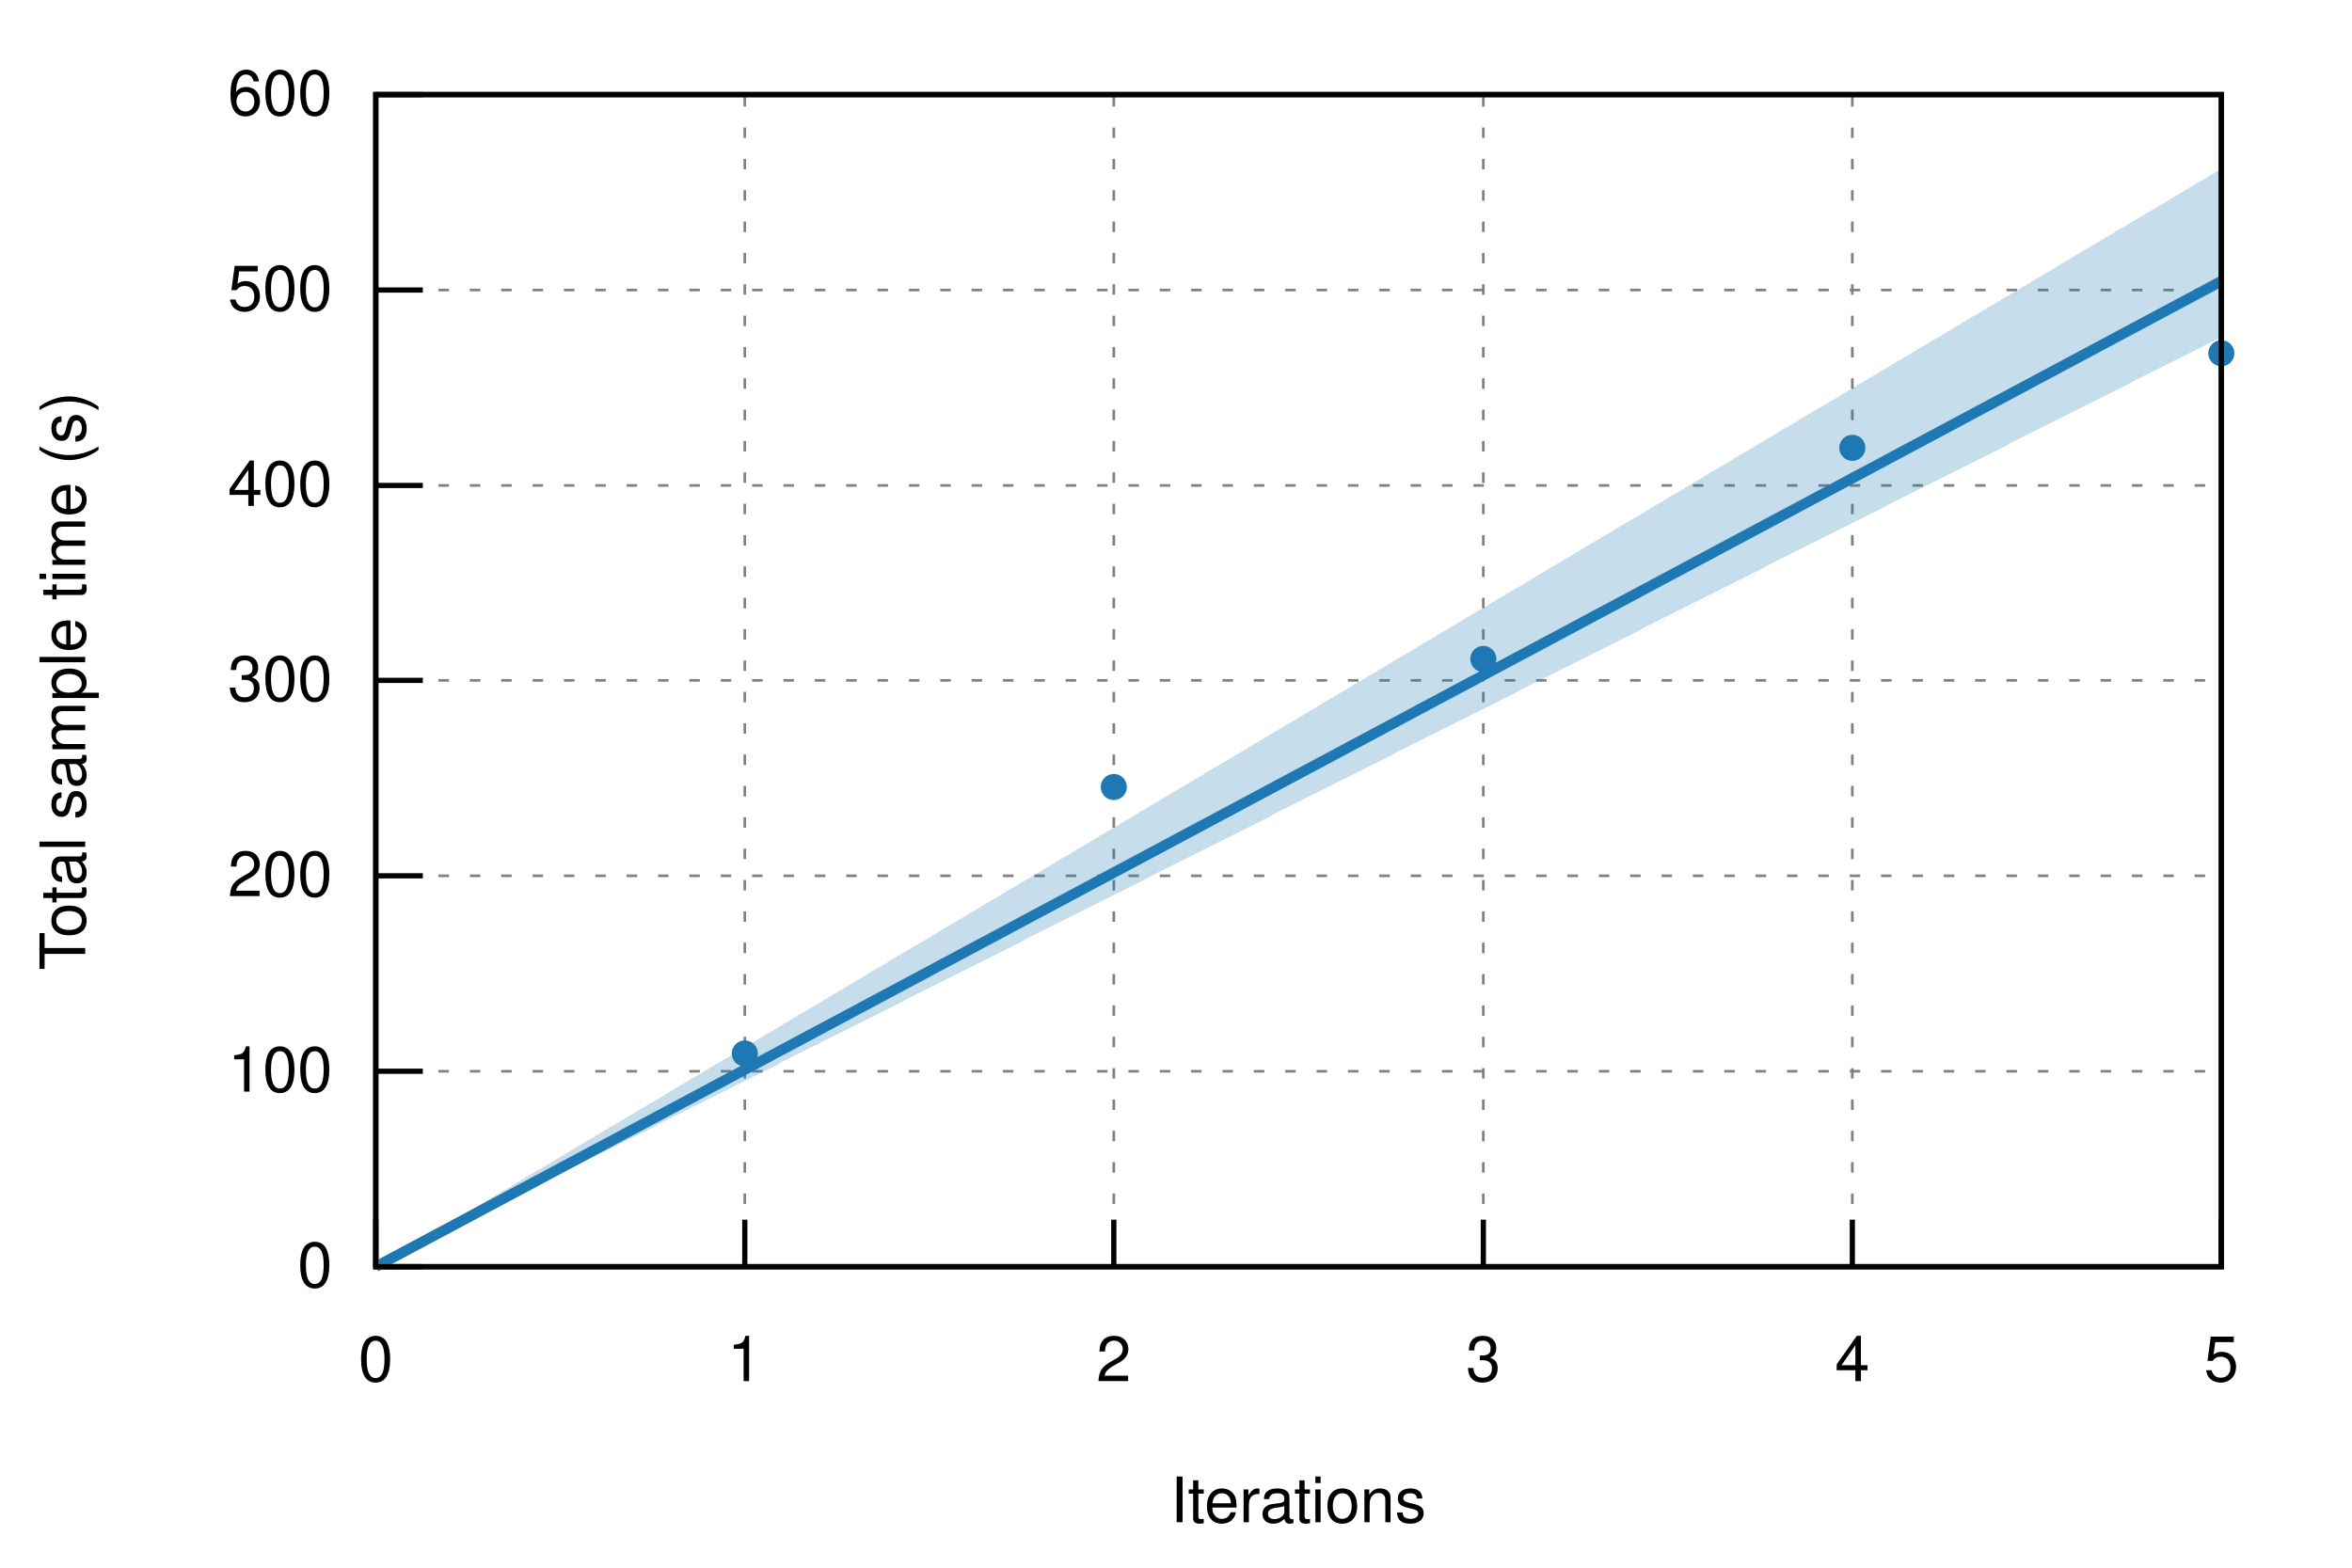
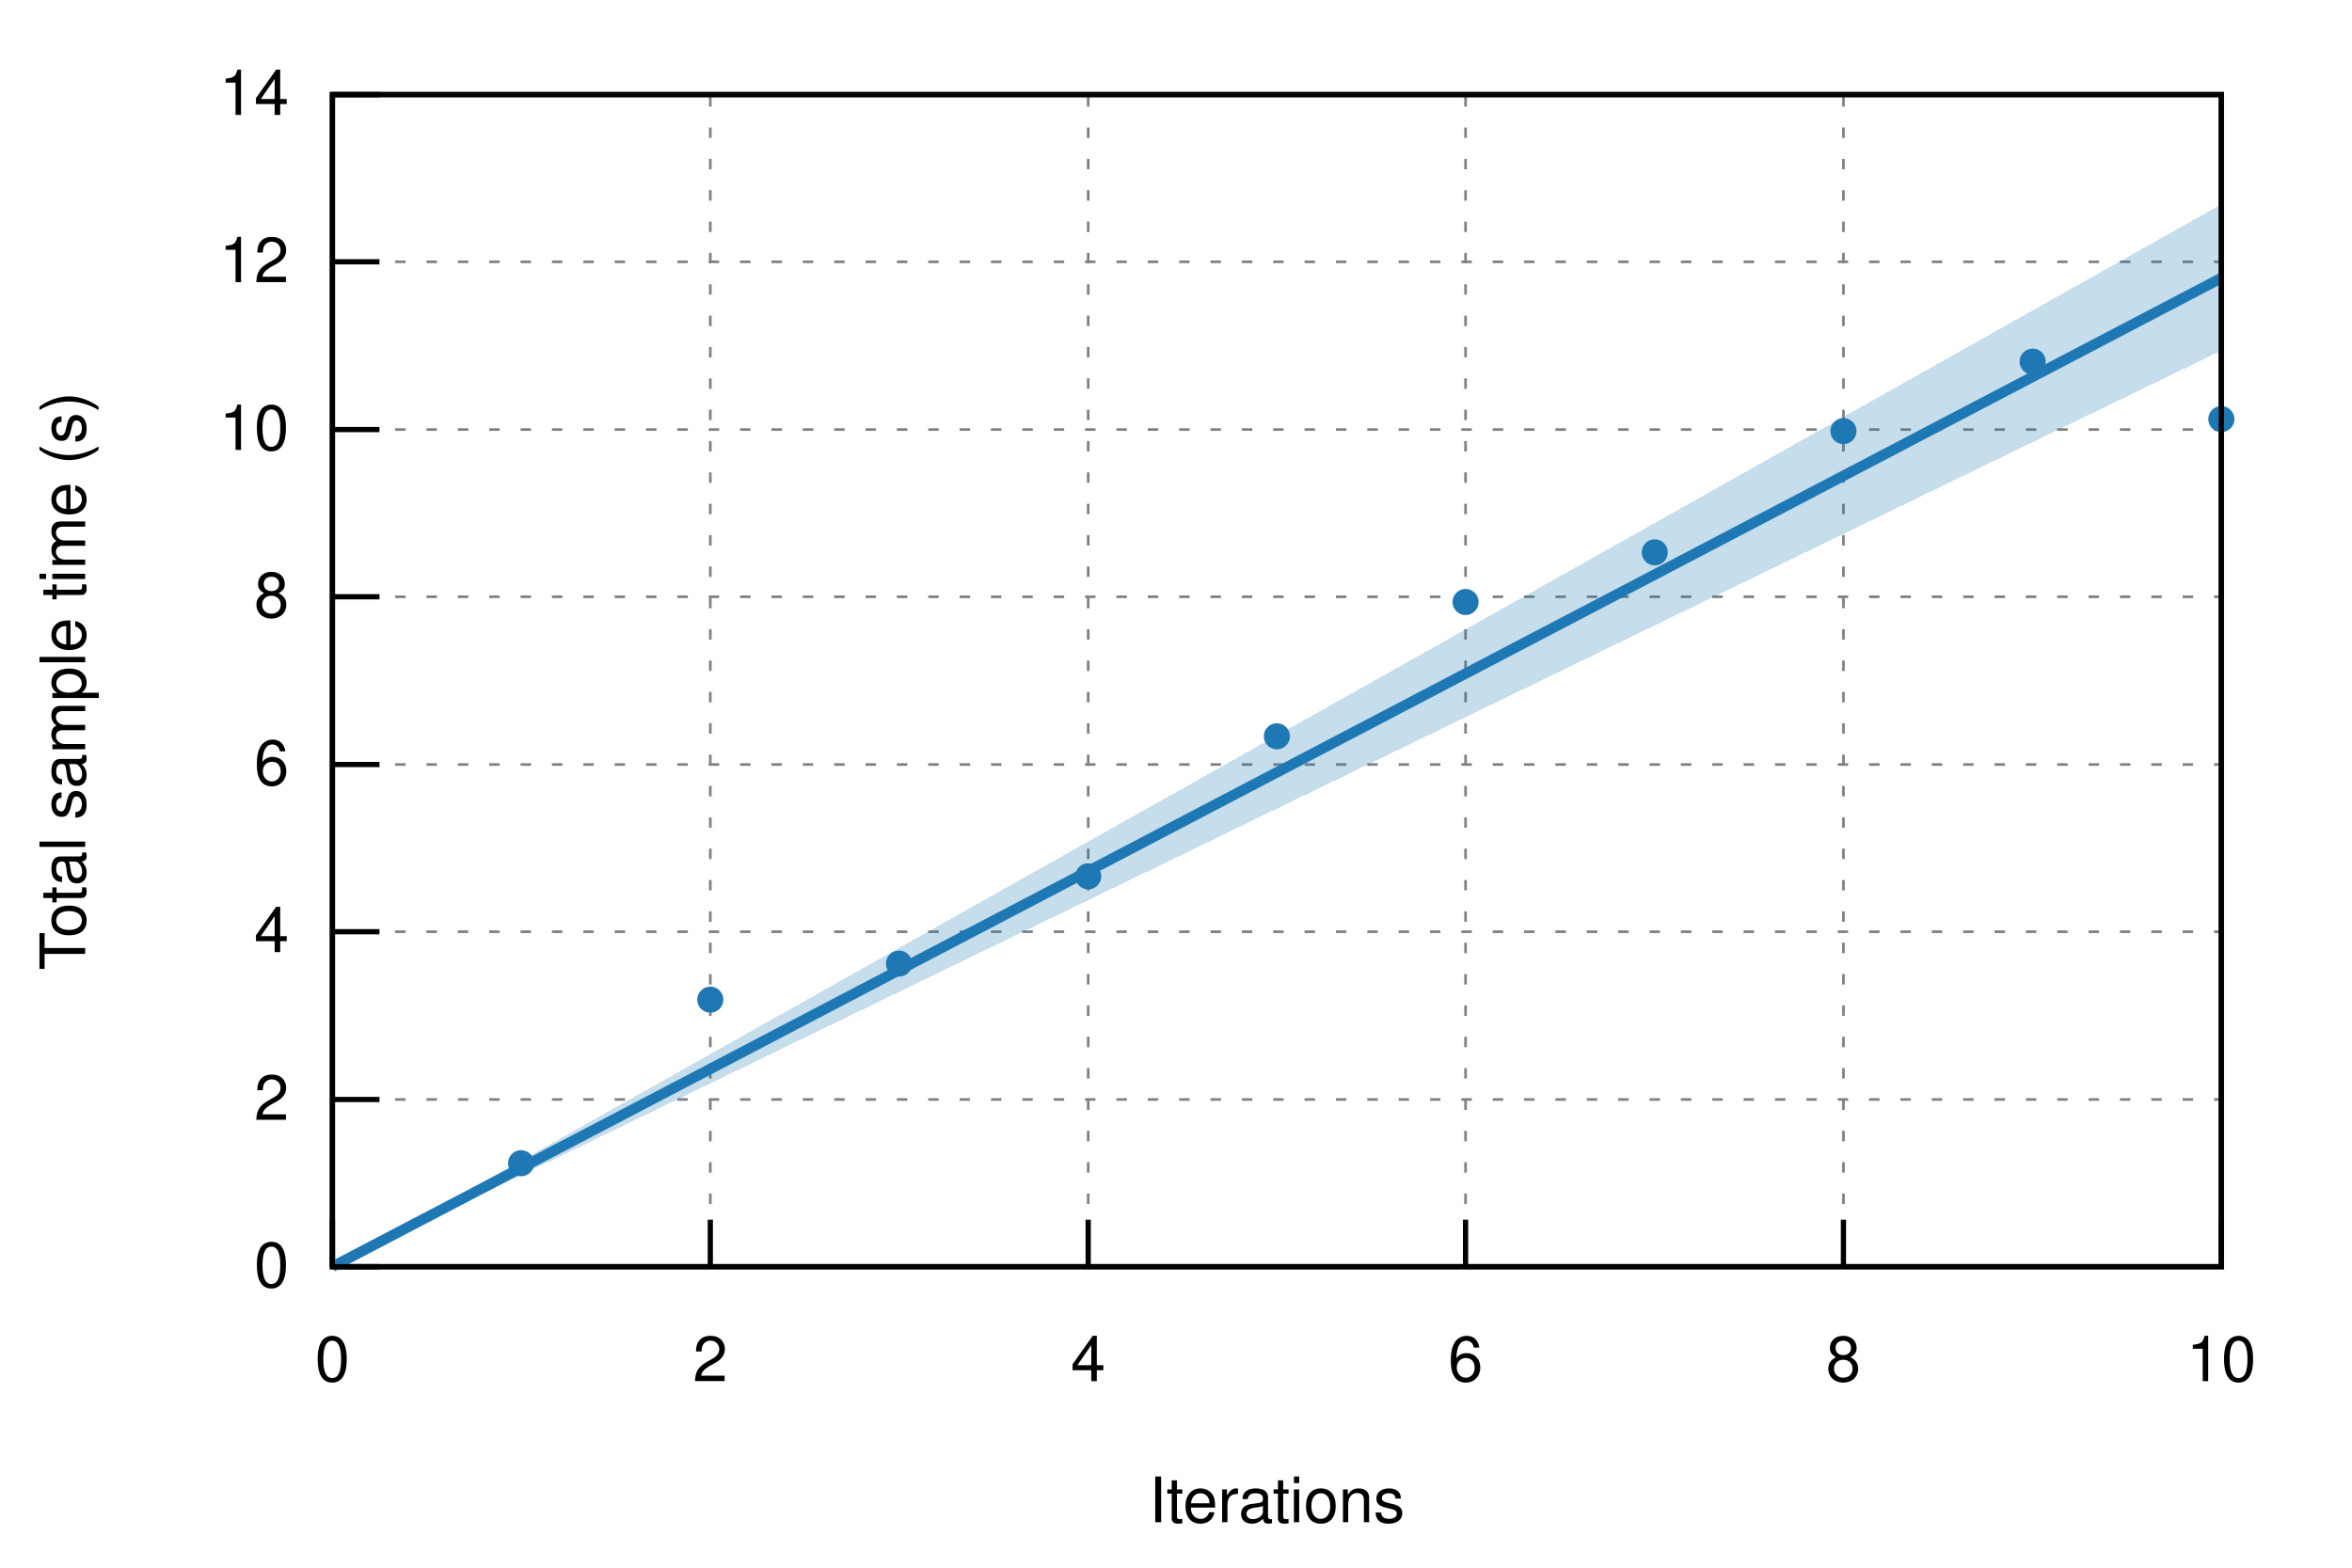
<svg xmlns="http://www.w3.org/2000/svg" xmlns:xlink="http://www.w3.org/1999/xlink" viewBox="0 0 450 300">
  <g id="gnuplot_canvas">
    <rect x="0" y="0" width="450" height="300" fill="none" />
    <defs>
      <circle id="gpDot" r="0.5" stroke-width="0.5" stroke="currentColor" />
      <path id="gpPt0" stroke-width="0.222" stroke="currentColor" d="M-1,0 h2 M0,-1 v2" />
      <path id="gpPt1" stroke-width="0.222" stroke="currentColor" d="M-1,-1 L1,1 M1,-1 L-1,1" />
      <path id="gpPt2" stroke-width="0.222" stroke="currentColor" d="M-1,0 L1,0 M0,-1 L0,1 M-1,-1 L1,1 M-1,1 L1,-1" />
      <rect id="gpPt3" stroke-width="0.222" stroke="currentColor" x="-1" y="-1" width="2" height="2" />
      <rect id="gpPt4" stroke-width="0.222" stroke="currentColor" fill="currentColor" x="-1" y="-1" width="2" height="2" />
      <circle id="gpPt5" stroke-width="0.222" stroke="currentColor" cx="0" cy="0" r="1" />
      <use xlink:href="#gpPt5" id="gpPt6" fill="currentColor" stroke="none" />
      <path id="gpPt7" stroke-width="0.222" stroke="currentColor" d="M0,-1.33 L-1.33,0.67 L1.33,0.67 z" />
      <use xlink:href="#gpPt7" id="gpPt8" fill="currentColor" stroke="none" />
      <use xlink:href="#gpPt7" id="gpPt9" stroke="currentColor" transform="rotate(180)" />
      <use xlink:href="#gpPt9" id="gpPt10" fill="currentColor" stroke="none" />
      <use xlink:href="#gpPt3" id="gpPt11" stroke="currentColor" transform="rotate(45)" />
      <use xlink:href="#gpPt11" id="gpPt12" fill="currentColor" stroke="none" />
      <path id="gpPt13" stroke-width="0.222" stroke="currentColor" d="M0,1.330 L1.265,0.411 L0.782,-1.067 L-0.782,-1.076 L-1.265,0.411 z" />
      <use xlink:href="#gpPt13" id="gpPt14" fill="currentColor" stroke="none" />
      <filter id="textbox" filterUnits="objectBoundingBox" x="0" y="0" height="1" width="1">
        <feFlood flood-color="white" flood-opacity="1" result="bgnd" />
        <feComposite in="SourceGraphic" in2="bgnd" operator="atop" />
      </filter>
      <filter id="greybox" filterUnits="objectBoundingBox" x="0" y="0" height="1" width="1">
        <feFlood flood-color="lightgrey" flood-opacity="1" result="grey" />
        <feComposite in="SourceGraphic" in2="grey" operator="atop" />
      </filter>
    </defs>
    <g fill="none" color="white" stroke="currentColor" stroke-width="1.00" stroke-linecap="butt" stroke-linejoin="miter">
</g>
    <g fill="none" color="black" stroke="currentColor" stroke-width="1.00" stroke-linecap="butt" stroke-linejoin="miter">
</g>
    <g fill="none" color="black" stroke="black" stroke-width="0.50" stroke-linecap="butt" stroke-linejoin="miter">
</g>
    <g fill="none" color="gray" stroke="currentColor" stroke-width="0.50" stroke-linecap="butt" stroke-linejoin="miter">
-       <path stroke="gray" stroke-dasharray="2,4" class="gridline" d="M71.9,242.4 L425.0,242.4  " />
-     </g>
-     <g fill="none" color="gray" stroke="gray" stroke-width="1.00" stroke-linecap="butt" stroke-linejoin="miter">
- </g>
-     <g fill="none" color="black" stroke="currentColor" stroke-width="1.00" stroke-linecap="butt" stroke-linejoin="miter">
-       <path stroke="black" d="M71.9,242.4 L80.9,242.4  " />
-       <g transform="translate(63.6,246.3)" stroke="none" fill="black" font-family="Helvetica" font-size="12.00" text-anchor="end">
+       <path stroke="gray" stroke-dasharray="2,4" class="gridline" d="M63.6,242.4 L425.0,242.4  " />
+     </g>
+     <g fill="none" color="gray" stroke="gray" stroke-width="1.00" stroke-linecap="butt" stroke-linejoin="miter">
+ </g>
+     <g fill="none" color="black" stroke="currentColor" stroke-width="1.00" stroke-linecap="butt" stroke-linejoin="miter">
+       <path stroke="black" d="M63.6,242.4 L72.6,242.4  " />
+       <g transform="translate(55.3,246.3)" stroke="none" fill="black" font-family="Helvetica" font-size="12.00" text-anchor="end">
        <text>
          <tspan font-family="Helvetica"> 0</tspan>
        </text>
      </g>
    </g>
    <g fill="none" color="black" stroke="currentColor" stroke-width="1.00" stroke-linecap="butt" stroke-linejoin="miter">
</g>
    <g fill="none" color="black" stroke="black" stroke-width="0.50" stroke-linecap="butt" stroke-linejoin="miter">
</g>
    <g fill="none" color="gray" stroke="currentColor" stroke-width="0.50" stroke-linecap="butt" stroke-linejoin="miter">
-       <path stroke="gray" stroke-dasharray="2,4" class="gridline" d="M71.9,205.0 L425.0,205.0  " />
-     </g>
-     <g fill="none" color="gray" stroke="gray" stroke-width="1.00" stroke-linecap="butt" stroke-linejoin="miter">
- </g>
-     <g fill="none" color="black" stroke="currentColor" stroke-width="1.00" stroke-linecap="butt" stroke-linejoin="miter">
-       <path stroke="black" d="M71.9,205.0 L80.9,205.0  " />
-       <g transform="translate(63.6,208.9)" stroke="none" fill="black" font-family="Helvetica" font-size="12.00" text-anchor="end">
-         <text>
-           <tspan font-family="Helvetica"> 100</tspan>
-         </text>
-       </g>
-     </g>
-     <g fill="none" color="black" stroke="currentColor" stroke-width="1.00" stroke-linecap="butt" stroke-linejoin="miter">
- </g>
-     <g fill="none" color="black" stroke="black" stroke-width="0.50" stroke-linecap="butt" stroke-linejoin="miter">
- </g>
-     <g fill="none" color="gray" stroke="currentColor" stroke-width="0.50" stroke-linecap="butt" stroke-linejoin="miter">
-       <path stroke="gray" stroke-dasharray="2,4" class="gridline" d="M71.9,167.6 L425.0,167.6  " />
-     </g>
-     <g fill="none" color="gray" stroke="gray" stroke-width="1.00" stroke-linecap="butt" stroke-linejoin="miter">
- </g>
-     <g fill="none" color="black" stroke="currentColor" stroke-width="1.00" stroke-linecap="butt" stroke-linejoin="miter">
-       <path stroke="black" d="M71.9,167.6 L80.9,167.6  " />
-       <g transform="translate(63.6,171.5)" stroke="none" fill="black" font-family="Helvetica" font-size="12.00" text-anchor="end">
-         <text>
-           <tspan font-family="Helvetica"> 200</tspan>
-         </text>
-       </g>
-     </g>
-     <g fill="none" color="black" stroke="currentColor" stroke-width="1.00" stroke-linecap="butt" stroke-linejoin="miter">
- </g>
-     <g fill="none" color="black" stroke="black" stroke-width="0.50" stroke-linecap="butt" stroke-linejoin="miter">
- </g>
-     <g fill="none" color="gray" stroke="currentColor" stroke-width="0.50" stroke-linecap="butt" stroke-linejoin="miter">
-       <path stroke="gray" stroke-dasharray="2,4" class="gridline" d="M71.9,130.2 L425.0,130.2  " />
-     </g>
-     <g fill="none" color="gray" stroke="gray" stroke-width="1.00" stroke-linecap="butt" stroke-linejoin="miter">
- </g>
-     <g fill="none" color="black" stroke="currentColor" stroke-width="1.00" stroke-linecap="butt" stroke-linejoin="miter">
-       <path stroke="black" d="M71.9,130.2 L80.9,130.2  " />
-       <g transform="translate(63.6,134.1)" stroke="none" fill="black" font-family="Helvetica" font-size="12.00" text-anchor="end">
-         <text>
-           <tspan font-family="Helvetica"> 300</tspan>
-         </text>
-       </g>
-     </g>
-     <g fill="none" color="black" stroke="currentColor" stroke-width="1.00" stroke-linecap="butt" stroke-linejoin="miter">
- </g>
-     <g fill="none" color="black" stroke="black" stroke-width="0.50" stroke-linecap="butt" stroke-linejoin="miter">
- </g>
-     <g fill="none" color="gray" stroke="currentColor" stroke-width="0.50" stroke-linecap="butt" stroke-linejoin="miter">
-       <path stroke="gray" stroke-dasharray="2,4" class="gridline" d="M71.9,92.9 L425.0,92.9  " />
-     </g>
-     <g fill="none" color="gray" stroke="gray" stroke-width="1.00" stroke-linecap="butt" stroke-linejoin="miter">
- </g>
-     <g fill="none" color="black" stroke="currentColor" stroke-width="1.00" stroke-linecap="butt" stroke-linejoin="miter">
-       <path stroke="black" d="M71.9,92.9 L80.9,92.9  " />
-       <g transform="translate(63.6,96.8)" stroke="none" fill="black" font-family="Helvetica" font-size="12.00" text-anchor="end">
-         <text>
-           <tspan font-family="Helvetica"> 400</tspan>
-         </text>
-       </g>
-     </g>
-     <g fill="none" color="black" stroke="currentColor" stroke-width="1.00" stroke-linecap="butt" stroke-linejoin="miter">
- </g>
-     <g fill="none" color="black" stroke="black" stroke-width="0.50" stroke-linecap="butt" stroke-linejoin="miter">
- </g>
-     <g fill="none" color="gray" stroke="currentColor" stroke-width="0.50" stroke-linecap="butt" stroke-linejoin="miter">
-       <path stroke="gray" stroke-dasharray="2,4" class="gridline" d="M71.9,55.5 L425.0,55.5  " />
-     </g>
-     <g fill="none" color="gray" stroke="gray" stroke-width="1.00" stroke-linecap="butt" stroke-linejoin="miter">
- </g>
-     <g fill="none" color="black" stroke="currentColor" stroke-width="1.00" stroke-linecap="butt" stroke-linejoin="miter">
-       <path stroke="black" d="M71.9,55.5 L80.9,55.5  " />
-       <g transform="translate(63.6,59.4)" stroke="none" fill="black" font-family="Helvetica" font-size="12.00" text-anchor="end">
-         <text>
-           <tspan font-family="Helvetica"> 500</tspan>
-         </text>
-       </g>
-     </g>
-     <g fill="none" color="black" stroke="currentColor" stroke-width="1.00" stroke-linecap="butt" stroke-linejoin="miter">
- </g>
-     <g fill="none" color="black" stroke="black" stroke-width="0.50" stroke-linecap="butt" stroke-linejoin="miter">
- </g>
-     <g fill="none" color="gray" stroke="currentColor" stroke-width="0.50" stroke-linecap="butt" stroke-linejoin="miter">
-       <path stroke="gray" stroke-dasharray="2,4" class="gridline" d="M71.9,18.1 L425.0,18.1  " />
-     </g>
-     <g fill="none" color="gray" stroke="gray" stroke-width="1.00" stroke-linecap="butt" stroke-linejoin="miter">
- </g>
-     <g fill="none" color="black" stroke="currentColor" stroke-width="1.00" stroke-linecap="butt" stroke-linejoin="miter">
-       <path stroke="black" d="M71.9,18.1 L80.9,18.1  " />
-       <g transform="translate(63.6,22.0)" stroke="none" fill="black" font-family="Helvetica" font-size="12.00" text-anchor="end">
-         <text>
-           <tspan font-family="Helvetica"> 600</tspan>
-         </text>
-       </g>
-     </g>
-     <g fill="none" color="black" stroke="currentColor" stroke-width="1.00" stroke-linecap="butt" stroke-linejoin="miter">
- </g>
-     <g fill="none" color="black" stroke="black" stroke-width="0.50" stroke-linecap="butt" stroke-linejoin="miter">
- </g>
-     <g fill="none" color="gray" stroke="currentColor" stroke-width="0.50" stroke-linecap="butt" stroke-linejoin="miter">
-       <path stroke="gray" stroke-dasharray="2,4" class="gridline" d="M71.9,242.4 L71.9,18.1  " />
-     </g>
-     <g fill="none" color="gray" stroke="gray" stroke-width="1.00" stroke-linecap="butt" stroke-linejoin="miter">
- </g>
-     <g fill="none" color="black" stroke="currentColor" stroke-width="1.00" stroke-linecap="butt" stroke-linejoin="miter">
-       <path stroke="black" d="M71.9,242.4 L71.9,233.4  " />
-       <g transform="translate(71.9,264.3)" stroke="none" fill="black" font-family="Helvetica" font-size="12.00" text-anchor="middle">
+       <path stroke="gray" stroke-dasharray="2,4" class="gridline" d="M63.6,210.4 L425.0,210.4  " />
+     </g>
+     <g fill="none" color="gray" stroke="gray" stroke-width="1.00" stroke-linecap="butt" stroke-linejoin="miter">
+ </g>
+     <g fill="none" color="black" stroke="currentColor" stroke-width="1.00" stroke-linecap="butt" stroke-linejoin="miter">
+       <path stroke="black" d="M63.6,210.4 L72.6,210.4  " />
+       <g transform="translate(55.3,214.3)" stroke="none" fill="black" font-family="Helvetica" font-size="12.00" text-anchor="end">
+         <text>
+           <tspan font-family="Helvetica"> 2</tspan>
+         </text>
+       </g>
+     </g>
+     <g fill="none" color="black" stroke="currentColor" stroke-width="1.00" stroke-linecap="butt" stroke-linejoin="miter">
+ </g>
+     <g fill="none" color="black" stroke="black" stroke-width="0.50" stroke-linecap="butt" stroke-linejoin="miter">
+ </g>
+     <g fill="none" color="gray" stroke="currentColor" stroke-width="0.50" stroke-linecap="butt" stroke-linejoin="miter">
+       <path stroke="gray" stroke-dasharray="2,4" class="gridline" d="M63.6,178.3 L425.0,178.3  " />
+     </g>
+     <g fill="none" color="gray" stroke="gray" stroke-width="1.00" stroke-linecap="butt" stroke-linejoin="miter">
+ </g>
+     <g fill="none" color="black" stroke="currentColor" stroke-width="1.00" stroke-linecap="butt" stroke-linejoin="miter">
+       <path stroke="black" d="M63.6,178.3 L72.6,178.3  " />
+       <g transform="translate(55.3,182.2)" stroke="none" fill="black" font-family="Helvetica" font-size="12.00" text-anchor="end">
+         <text>
+           <tspan font-family="Helvetica"> 4</tspan>
+         </text>
+       </g>
+     </g>
+     <g fill="none" color="black" stroke="currentColor" stroke-width="1.00" stroke-linecap="butt" stroke-linejoin="miter">
+ </g>
+     <g fill="none" color="black" stroke="black" stroke-width="0.50" stroke-linecap="butt" stroke-linejoin="miter">
+ </g>
+     <g fill="none" color="gray" stroke="currentColor" stroke-width="0.50" stroke-linecap="butt" stroke-linejoin="miter">
+       <path stroke="gray" stroke-dasharray="2,4" class="gridline" d="M63.6,146.3 L425.0,146.3  " />
+     </g>
+     <g fill="none" color="gray" stroke="gray" stroke-width="1.00" stroke-linecap="butt" stroke-linejoin="miter">
+ </g>
+     <g fill="none" color="black" stroke="currentColor" stroke-width="1.00" stroke-linecap="butt" stroke-linejoin="miter">
+       <path stroke="black" d="M63.6,146.3 L72.6,146.3  " />
+       <g transform="translate(55.3,150.2)" stroke="none" fill="black" font-family="Helvetica" font-size="12.00" text-anchor="end">
+         <text>
+           <tspan font-family="Helvetica"> 6</tspan>
+         </text>
+       </g>
+     </g>
+     <g fill="none" color="black" stroke="currentColor" stroke-width="1.00" stroke-linecap="butt" stroke-linejoin="miter">
+ </g>
+     <g fill="none" color="black" stroke="black" stroke-width="0.50" stroke-linecap="butt" stroke-linejoin="miter">
+ </g>
+     <g fill="none" color="gray" stroke="currentColor" stroke-width="0.50" stroke-linecap="butt" stroke-linejoin="miter">
+       <path stroke="gray" stroke-dasharray="2,4" class="gridline" d="M63.6,114.2 L425.0,114.2  " />
+     </g>
+     <g fill="none" color="gray" stroke="gray" stroke-width="1.00" stroke-linecap="butt" stroke-linejoin="miter">
+ </g>
+     <g fill="none" color="black" stroke="currentColor" stroke-width="1.00" stroke-linecap="butt" stroke-linejoin="miter">
+       <path stroke="black" d="M63.6,114.2 L72.6,114.2  " />
+       <g transform="translate(55.3,118.1)" stroke="none" fill="black" font-family="Helvetica" font-size="12.00" text-anchor="end">
+         <text>
+           <tspan font-family="Helvetica"> 8</tspan>
+         </text>
+       </g>
+     </g>
+     <g fill="none" color="black" stroke="currentColor" stroke-width="1.00" stroke-linecap="butt" stroke-linejoin="miter">
+ </g>
+     <g fill="none" color="black" stroke="black" stroke-width="0.50" stroke-linecap="butt" stroke-linejoin="miter">
+ </g>
+     <g fill="none" color="gray" stroke="currentColor" stroke-width="0.50" stroke-linecap="butt" stroke-linejoin="miter">
+       <path stroke="gray" stroke-dasharray="2,4" class="gridline" d="M63.6,82.2 L425.0,82.2  " />
+     </g>
+     <g fill="none" color="gray" stroke="gray" stroke-width="1.00" stroke-linecap="butt" stroke-linejoin="miter">
+ </g>
+     <g fill="none" color="black" stroke="currentColor" stroke-width="1.00" stroke-linecap="butt" stroke-linejoin="miter">
+       <path stroke="black" d="M63.6,82.2 L72.6,82.2  " />
+       <g transform="translate(55.3,86.1)" stroke="none" fill="black" font-family="Helvetica" font-size="12.00" text-anchor="end">
+         <text>
+           <tspan font-family="Helvetica"> 10</tspan>
+         </text>
+       </g>
+     </g>
+     <g fill="none" color="black" stroke="currentColor" stroke-width="1.00" stroke-linecap="butt" stroke-linejoin="miter">
+ </g>
+     <g fill="none" color="black" stroke="black" stroke-width="0.50" stroke-linecap="butt" stroke-linejoin="miter">
+ </g>
+     <g fill="none" color="gray" stroke="currentColor" stroke-width="0.50" stroke-linecap="butt" stroke-linejoin="miter">
+       <path stroke="gray" stroke-dasharray="2,4" class="gridline" d="M63.6,50.1 L425.0,50.1  " />
+     </g>
+     <g fill="none" color="gray" stroke="gray" stroke-width="1.00" stroke-linecap="butt" stroke-linejoin="miter">
+ </g>
+     <g fill="none" color="black" stroke="currentColor" stroke-width="1.00" stroke-linecap="butt" stroke-linejoin="miter">
+       <path stroke="black" d="M63.6,50.1 L72.6,50.1  " />
+       <g transform="translate(55.3,54.0)" stroke="none" fill="black" font-family="Helvetica" font-size="12.00" text-anchor="end">
+         <text>
+           <tspan font-family="Helvetica"> 12</tspan>
+         </text>
+       </g>
+     </g>
+     <g fill="none" color="black" stroke="currentColor" stroke-width="1.00" stroke-linecap="butt" stroke-linejoin="miter">
+ </g>
+     <g fill="none" color="black" stroke="black" stroke-width="0.50" stroke-linecap="butt" stroke-linejoin="miter">
+ </g>
+     <g fill="none" color="gray" stroke="currentColor" stroke-width="0.50" stroke-linecap="butt" stroke-linejoin="miter">
+       <path stroke="gray" stroke-dasharray="2,4" class="gridline" d="M63.6,18.1 L425.0,18.1  " />
+     </g>
+     <g fill="none" color="gray" stroke="gray" stroke-width="1.00" stroke-linecap="butt" stroke-linejoin="miter">
+ </g>
+     <g fill="none" color="black" stroke="currentColor" stroke-width="1.00" stroke-linecap="butt" stroke-linejoin="miter">
+       <path stroke="black" d="M63.6,18.1 L72.6,18.1  " />
+       <g transform="translate(55.3,22.0)" stroke="none" fill="black" font-family="Helvetica" font-size="12.00" text-anchor="end">
+         <text>
+           <tspan font-family="Helvetica"> 14</tspan>
+         </text>
+       </g>
+     </g>
+     <g fill="none" color="black" stroke="currentColor" stroke-width="1.00" stroke-linecap="butt" stroke-linejoin="miter">
+ </g>
+     <g fill="none" color="black" stroke="black" stroke-width="0.50" stroke-linecap="butt" stroke-linejoin="miter">
+ </g>
+     <g fill="none" color="gray" stroke="currentColor" stroke-width="0.50" stroke-linecap="butt" stroke-linejoin="miter">
+       <path stroke="gray" stroke-dasharray="2,4" class="gridline" d="M63.6,242.4 L63.6,18.1  " />
+     </g>
+     <g fill="none" color="gray" stroke="gray" stroke-width="1.00" stroke-linecap="butt" stroke-linejoin="miter">
+ </g>
+     <g fill="none" color="black" stroke="currentColor" stroke-width="1.00" stroke-linecap="butt" stroke-linejoin="miter">
+       <path stroke="black" d="M63.6,242.4 L63.6,233.4  " />
+       <g transform="translate(63.6,264.3)" stroke="none" fill="black" font-family="Helvetica" font-size="12.00" text-anchor="middle">
        <text>
          <tspan font-family="Helvetica"> 0</tspan>
        </text>
      </g>
    </g>
    <g fill="none" color="black" stroke="currentColor" stroke-width="1.00" stroke-linecap="butt" stroke-linejoin="miter">
</g>
    <g fill="none" color="black" stroke="black" stroke-width="0.50" stroke-linecap="butt" stroke-linejoin="miter">
</g>
    <g fill="none" color="gray" stroke="currentColor" stroke-width="0.50" stroke-linecap="butt" stroke-linejoin="miter">
-       <path stroke="gray" stroke-dasharray="2,4" class="gridline" d="M142.5,242.4 L142.5,18.1  " />
-     </g>
-     <g fill="none" color="gray" stroke="gray" stroke-width="1.00" stroke-linecap="butt" stroke-linejoin="miter">
- </g>
-     <g fill="none" color="black" stroke="currentColor" stroke-width="1.00" stroke-linecap="butt" stroke-linejoin="miter">
-       <path stroke="black" d="M142.5,242.4 L142.5,233.4  " />
-       <g transform="translate(142.5,264.3)" stroke="none" fill="black" font-family="Helvetica" font-size="12.00" text-anchor="middle">
-         <text>
-           <tspan font-family="Helvetica"> 1</tspan>
-         </text>
-       </g>
-     </g>
-     <g fill="none" color="black" stroke="currentColor" stroke-width="1.00" stroke-linecap="butt" stroke-linejoin="miter">
- </g>
-     <g fill="none" color="black" stroke="black" stroke-width="0.50" stroke-linecap="butt" stroke-linejoin="miter">
- </g>
-     <g fill="none" color="gray" stroke="currentColor" stroke-width="0.50" stroke-linecap="butt" stroke-linejoin="miter">
-       <path stroke="gray" stroke-dasharray="2,4" class="gridline" d="M213.1,242.4 L213.1,18.1  " />
-     </g>
-     <g fill="none" color="gray" stroke="gray" stroke-width="1.00" stroke-linecap="butt" stroke-linejoin="miter">
- </g>
-     <g fill="none" color="black" stroke="currentColor" stroke-width="1.00" stroke-linecap="butt" stroke-linejoin="miter">
-       <path stroke="black" d="M213.1,242.4 L213.1,233.4  " />
-       <g transform="translate(213.1,264.3)" stroke="none" fill="black" font-family="Helvetica" font-size="12.00" text-anchor="middle">
+       <path stroke="gray" stroke-dasharray="2,4" class="gridline" d="M135.9,242.4 L135.9,18.1  " />
+     </g>
+     <g fill="none" color="gray" stroke="gray" stroke-width="1.00" stroke-linecap="butt" stroke-linejoin="miter">
+ </g>
+     <g fill="none" color="black" stroke="currentColor" stroke-width="1.00" stroke-linecap="butt" stroke-linejoin="miter">
+       <path stroke="black" d="M135.9,242.4 L135.9,233.4  " />
+       <g transform="translate(135.9,264.3)" stroke="none" fill="black" font-family="Helvetica" font-size="12.00" text-anchor="middle">
        <text>
          <tspan font-family="Helvetica"> 2</tspan>
        </text>
      </g>
    </g>
    <g fill="none" color="black" stroke="currentColor" stroke-width="1.00" stroke-linecap="butt" stroke-linejoin="miter">
</g>
    <g fill="none" color="black" stroke="black" stroke-width="0.50" stroke-linecap="butt" stroke-linejoin="miter">
</g>
    <g fill="none" color="gray" stroke="currentColor" stroke-width="0.50" stroke-linecap="butt" stroke-linejoin="miter">
-       <path stroke="gray" stroke-dasharray="2,4" class="gridline" d="M283.8,242.4 L283.8,18.1  " />
-     </g>
-     <g fill="none" color="gray" stroke="gray" stroke-width="1.00" stroke-linecap="butt" stroke-linejoin="miter">
- </g>
-     <g fill="none" color="black" stroke="currentColor" stroke-width="1.00" stroke-linecap="butt" stroke-linejoin="miter">
-       <path stroke="black" d="M283.8,242.4 L283.8,233.4  " />
-       <g transform="translate(283.8,264.3)" stroke="none" fill="black" font-family="Helvetica" font-size="12.00" text-anchor="middle">
-         <text>
-           <tspan font-family="Helvetica"> 3</tspan>
-         </text>
-       </g>
-     </g>
-     <g fill="none" color="black" stroke="currentColor" stroke-width="1.00" stroke-linecap="butt" stroke-linejoin="miter">
- </g>
-     <g fill="none" color="black" stroke="black" stroke-width="0.50" stroke-linecap="butt" stroke-linejoin="miter">
- </g>
-     <g fill="none" color="gray" stroke="currentColor" stroke-width="0.50" stroke-linecap="butt" stroke-linejoin="miter">
-       <path stroke="gray" stroke-dasharray="2,4" class="gridline" d="M354.4,242.4 L354.4,18.1  " />
-     </g>
-     <g fill="none" color="gray" stroke="gray" stroke-width="1.00" stroke-linecap="butt" stroke-linejoin="miter">
- </g>
-     <g fill="none" color="black" stroke="currentColor" stroke-width="1.00" stroke-linecap="butt" stroke-linejoin="miter">
-       <path stroke="black" d="M354.4,242.4 L354.4,233.4  " />
-       <g transform="translate(354.4,264.3)" stroke="none" fill="black" font-family="Helvetica" font-size="12.00" text-anchor="middle">
+       <path stroke="gray" stroke-dasharray="2,4" class="gridline" d="M208.2,242.4 L208.2,18.1  " />
+     </g>
+     <g fill="none" color="gray" stroke="gray" stroke-width="1.00" stroke-linecap="butt" stroke-linejoin="miter">
+ </g>
+     <g fill="none" color="black" stroke="currentColor" stroke-width="1.00" stroke-linecap="butt" stroke-linejoin="miter">
+       <path stroke="black" d="M208.2,242.4 L208.2,233.4  " />
+       <g transform="translate(208.2,264.3)" stroke="none" fill="black" font-family="Helvetica" font-size="12.00" text-anchor="middle">
        <text>
          <tspan font-family="Helvetica"> 4</tspan>
+         </text>
+       </g>
+     </g>
+     <g fill="none" color="black" stroke="currentColor" stroke-width="1.00" stroke-linecap="butt" stroke-linejoin="miter">
+ </g>
+     <g fill="none" color="black" stroke="black" stroke-width="0.50" stroke-linecap="butt" stroke-linejoin="miter">
+ </g>
+     <g fill="none" color="gray" stroke="currentColor" stroke-width="0.50" stroke-linecap="butt" stroke-linejoin="miter">
+       <path stroke="gray" stroke-dasharray="2,4" class="gridline" d="M280.4,242.4 L280.4,18.1  " />
+     </g>
+     <g fill="none" color="gray" stroke="gray" stroke-width="1.00" stroke-linecap="butt" stroke-linejoin="miter">
+ </g>
+     <g fill="none" color="black" stroke="currentColor" stroke-width="1.00" stroke-linecap="butt" stroke-linejoin="miter">
+       <path stroke="black" d="M280.4,242.4 L280.4,233.4  " />
+       <g transform="translate(280.4,264.3)" stroke="none" fill="black" font-family="Helvetica" font-size="12.00" text-anchor="middle">
+         <text>
+           <tspan font-family="Helvetica"> 6</tspan>
+         </text>
+       </g>
+     </g>
+     <g fill="none" color="black" stroke="currentColor" stroke-width="1.00" stroke-linecap="butt" stroke-linejoin="miter">
+ </g>
+     <g fill="none" color="black" stroke="black" stroke-width="0.50" stroke-linecap="butt" stroke-linejoin="miter">
+ </g>
+     <g fill="none" color="gray" stroke="currentColor" stroke-width="0.50" stroke-linecap="butt" stroke-linejoin="miter">
+       <path stroke="gray" stroke-dasharray="2,4" class="gridline" d="M352.7,242.4 L352.7,18.1  " />
+     </g>
+     <g fill="none" color="gray" stroke="gray" stroke-width="1.00" stroke-linecap="butt" stroke-linejoin="miter">
+ </g>
+     <g fill="none" color="black" stroke="currentColor" stroke-width="1.00" stroke-linecap="butt" stroke-linejoin="miter">
+       <path stroke="black" d="M352.7,242.4 L352.7,233.4  " />
+       <g transform="translate(352.7,264.3)" stroke="none" fill="black" font-family="Helvetica" font-size="12.00" text-anchor="middle">
+         <text>
+           <tspan font-family="Helvetica"> 8</tspan>
        </text>
      </g>
    </g>
    <g fill="none" color="black" stroke="currentColor" stroke-width="1.00" stroke-linecap="butt" stroke-linejoin="miter">
</g>
    <g fill="none" color="black" stroke="black" stroke-width="0.50" stroke-linecap="butt" stroke-linejoin="miter">
</g>
    <g fill="none" color="gray" stroke="currentColor" stroke-width="0.50" stroke-linecap="butt" stroke-linejoin="miter">
      <path stroke="gray" stroke-dasharray="2,4" class="gridline" d="M425.0,242.4 L425.0,18.1  " />
    </g>
    <g fill="none" color="gray" stroke="gray" stroke-width="1.00" stroke-linecap="butt" stroke-linejoin="miter">
</g>
    <g fill="none" color="black" stroke="currentColor" stroke-width="1.00" stroke-linecap="butt" stroke-linejoin="miter">
      <path stroke="black" d="M425.0,242.4 L425.0,233.4  " />
      <g transform="translate(425.0,264.3)" stroke="none" fill="black" font-family="Helvetica" font-size="12.00" text-anchor="middle">
        <text>
-           <tspan font-family="Helvetica"> 5</tspan>
-         </text>
-       </g>
-     </g>
-     <g fill="none" color="black" stroke="currentColor" stroke-width="1.00" stroke-linecap="butt" stroke-linejoin="miter">
- </g>
-     <g fill="none" color="black" stroke="currentColor" stroke-width="1.00" stroke-linecap="butt" stroke-linejoin="miter">
-       <path stroke="black" d="M71.9,18.1 L71.9,242.4 L425.0,242.4 L425.0,18.1 L71.9,18.1 Z  " />
+           <tspan font-family="Helvetica"> 10</tspan>
+         </text>
+       </g>
+     </g>
+     <g fill="none" color="black" stroke="currentColor" stroke-width="1.00" stroke-linecap="butt" stroke-linejoin="miter">
+ </g>
+     <g fill="none" color="black" stroke="currentColor" stroke-width="1.00" stroke-linecap="butt" stroke-linejoin="miter">
+       <path stroke="black" d="M63.6,18.1 L63.6,242.4 L425.0,242.4 L425.0,18.1 L63.6,18.1 Z  " />
    </g>
    <g fill="none" color="black" stroke="currentColor" stroke-width="1.00" stroke-linecap="butt" stroke-linejoin="miter">
      <g transform="translate(16.3,130.3) rotate(270)" stroke="none" fill="black" font-family="Helvetica" font-size="12.00" text-anchor="middle">
        <text>
          <tspan font-family="Helvetica">Total sample time (s)</tspan>
        </text>
      </g>
    </g>
    <g fill="none" color="black" stroke="currentColor" stroke-width="1.00" stroke-linecap="butt" stroke-linejoin="miter">
-       <g transform="translate(248.4,291.3)" stroke="none" fill="black" font-family="Helvetica" font-size="12.00" text-anchor="middle">
+       <g transform="translate(244.3,291.3)" stroke="none" fill="black" font-family="Helvetica" font-size="12.00" text-anchor="middle">
        <text>
          <tspan font-family="Helvetica">Iterations</tspan>
        </text>
      </g>
    </g>
    <g fill="none" color="black" stroke="currentColor" stroke-width="1.00" stroke-linecap="butt" stroke-linejoin="miter">
</g>
    <g id="gnuplot_plot_1">
      <g fill="none" color="black" stroke="currentColor" stroke-width="1.00" stroke-linecap="butt" stroke-linejoin="miter">
-         <use xlink:href="#gpPt6" transform="translate(142.5,201.6) scale(2.25)" color="rgb( 31, 120, 180)" />
-         <use xlink:href="#gpPt6" transform="translate(213.1,150.6) scale(2.25)" color="rgb( 31, 120, 180)" />
-         <use xlink:href="#gpPt6" transform="translate(283.8,126.1) scale(2.25)" color="rgb( 31, 120, 180)" />
-         <use xlink:href="#gpPt6" transform="translate(354.4,85.7) scale(2.25)" color="rgb( 31, 120, 180)" />
-         <use xlink:href="#gpPt6" transform="translate(425.0,67.6) scale(2.25)" color="rgb( 31, 120, 180)" />
+         <use xlink:href="#gpPt6" transform="translate(99.7,222.6) scale(2.25)" color="rgb( 31, 120, 180)" />
+         <use xlink:href="#gpPt6" transform="translate(135.9,191.3) scale(2.25)" color="rgb( 31, 120, 180)" />
+         <use xlink:href="#gpPt6" transform="translate(172.0,184.4) scale(2.25)" color="rgb( 31, 120, 180)" />
+         <use xlink:href="#gpPt6" transform="translate(208.2,167.7) scale(2.25)" color="rgb( 31, 120, 180)" />
+         <use xlink:href="#gpPt6" transform="translate(244.3,140.9) scale(2.25)" color="rgb( 31, 120, 180)" />
+         <use xlink:href="#gpPt6" transform="translate(280.4,115.2) scale(2.25)" color="rgb( 31, 120, 180)" />
+         <use xlink:href="#gpPt6" transform="translate(316.6,105.7) scale(2.25)" color="rgb( 31, 120, 180)" />
+         <use xlink:href="#gpPt6" transform="translate(352.7,82.5) scale(2.25)" color="rgb( 31, 120, 180)" />
+         <use xlink:href="#gpPt6" transform="translate(388.9,69.2) scale(2.25)" color="rgb( 31, 120, 180)" />
+         <use xlink:href="#gpPt6" transform="translate(425.0,80.2) scale(2.25)" color="rgb( 31, 120, 180)" />
      </g>
    </g>
    <g id="gnuplot_plot_2">
      <g fill="none" color="white" stroke="rgb( 31, 120, 180)" stroke-width="2.00" stroke-linecap="butt" stroke-linejoin="miter">
</g>
      <g fill="none" color="black" stroke="currentColor" stroke-width="2.00" stroke-linecap="butt" stroke-linejoin="miter">
-         <path stroke="rgb( 31, 120, 180)" d="M71.9,242.4 L425.0,53.8  " />
+         <path stroke="rgb( 31, 120, 180)" d="M63.6,242.4 L425.0,53.2  " />
      </g>
    </g>
    <g id="gnuplot_plot_3">
      <g fill="none" color="white" stroke="rgb( 31, 120, 180)" stroke-width="1.00" stroke-linecap="butt" stroke-linejoin="miter">
</g>
      <g fill="none" color="black" stroke="currentColor" stroke-width="1.00" stroke-linecap="butt" stroke-linejoin="miter">
        <g stroke="none" shape-rendering="crispEdges">
-           <polygon fill="rgb( 31, 120, 180)" fill-opacity="0.25" points="71.9,242.4 71.9,242.4 71.9,242.4 " />
-           <polygon fill="rgb( 31, 120, 180)" fill-opacity="0.25" points="71.9,242.4 425.0,64.5 425.0,32.3 " />
+           <polygon fill="rgb( 31, 120, 180)" fill-opacity="0.25" points="63.6,242.4 63.6,242.4 63.6,242.4 " />
+           <polygon fill="rgb( 31, 120, 180)" fill-opacity="0.25" points="63.6,242.4 425.0,67.1 425.0,39.1 " />
        </g>
      </g>
    </g>
    <g fill="none" color="white" stroke="rgb( 31, 120, 180)" stroke-width="2.00" stroke-linecap="butt" stroke-linejoin="miter">
</g>
    <g fill="none" color="black" stroke="currentColor" stroke-width="2.00" stroke-linecap="butt" stroke-linejoin="miter">
</g>
    <g fill="none" color="black" stroke="black" stroke-width="1.00" stroke-linecap="butt" stroke-linejoin="miter">
</g>
    <g fill="none" color="black" stroke="currentColor" stroke-width="1.00" stroke-linecap="butt" stroke-linejoin="miter">
-       <path stroke="black" d="M71.9,18.1 L71.9,242.4 L425.0,242.4 L425.0,18.1 L71.9,18.1 Z  " />
+       <path stroke="black" d="M63.6,18.1 L63.6,242.4 L425.0,242.4 L425.0,18.1 L63.6,18.1 Z  " />
    </g>
    <g fill="none" color="black" stroke="currentColor" stroke-width="1.00" stroke-linecap="butt" stroke-linejoin="miter">
</g>
  </g>
</svg>
